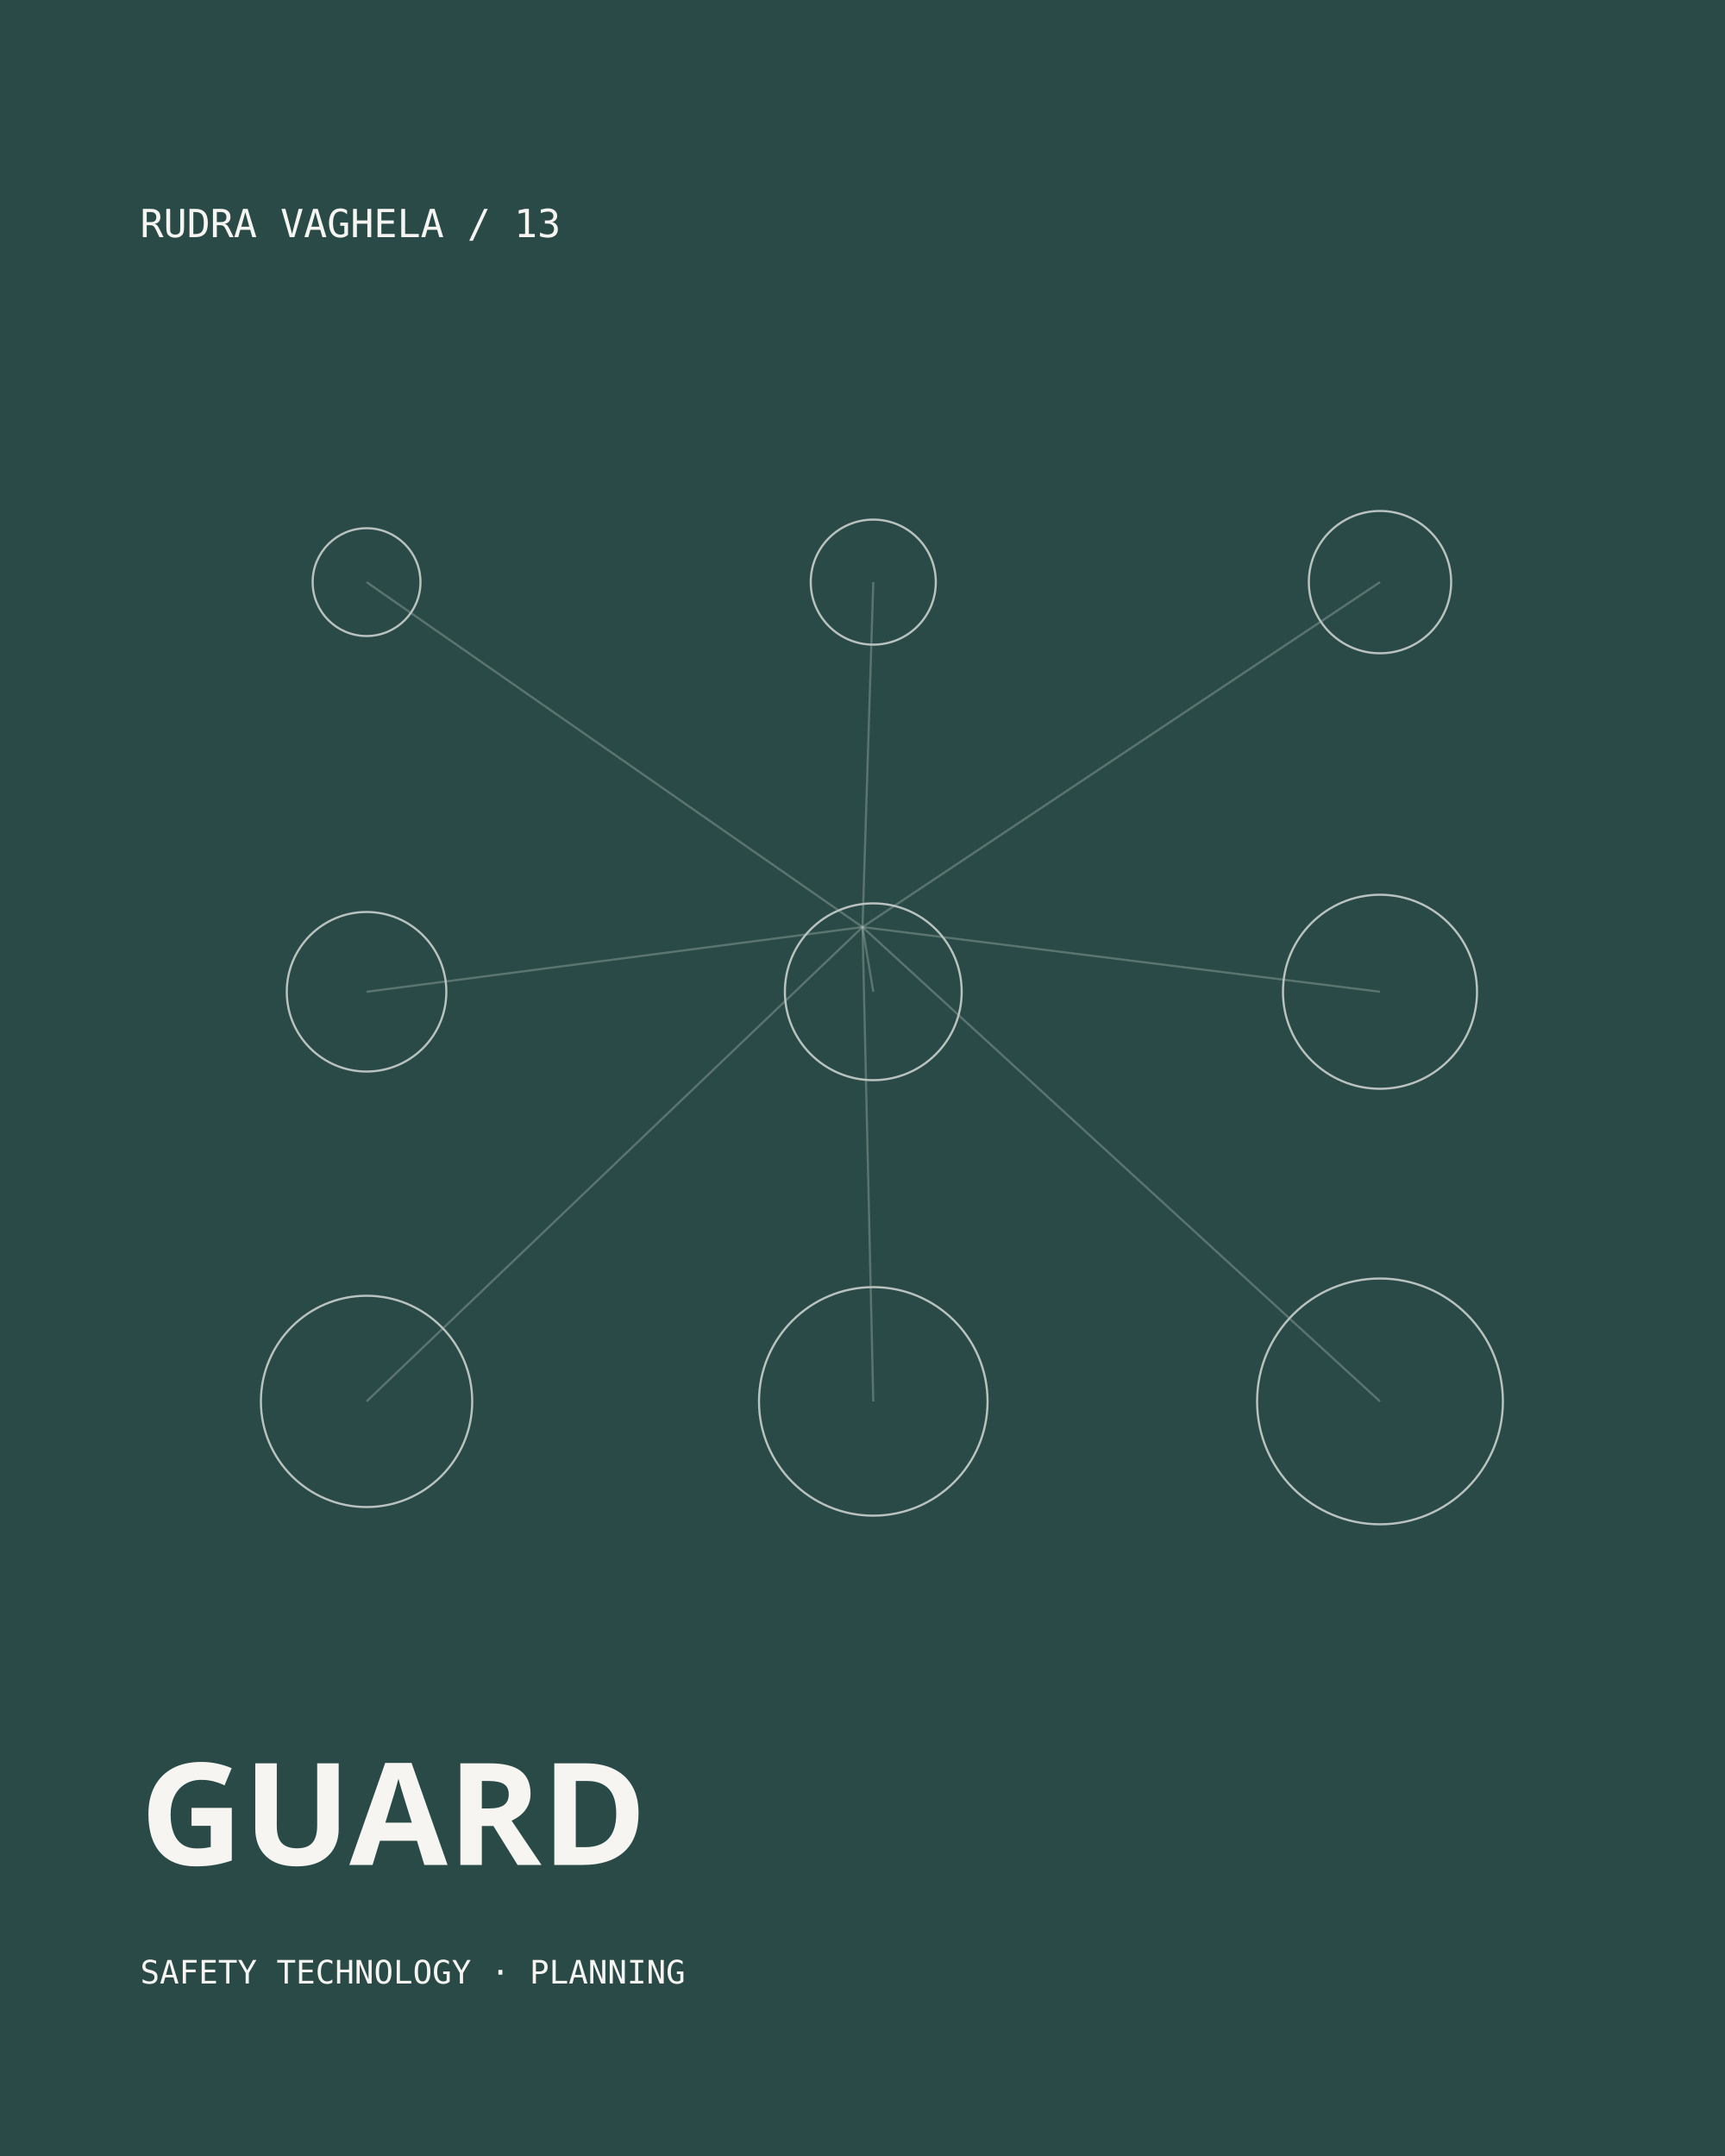
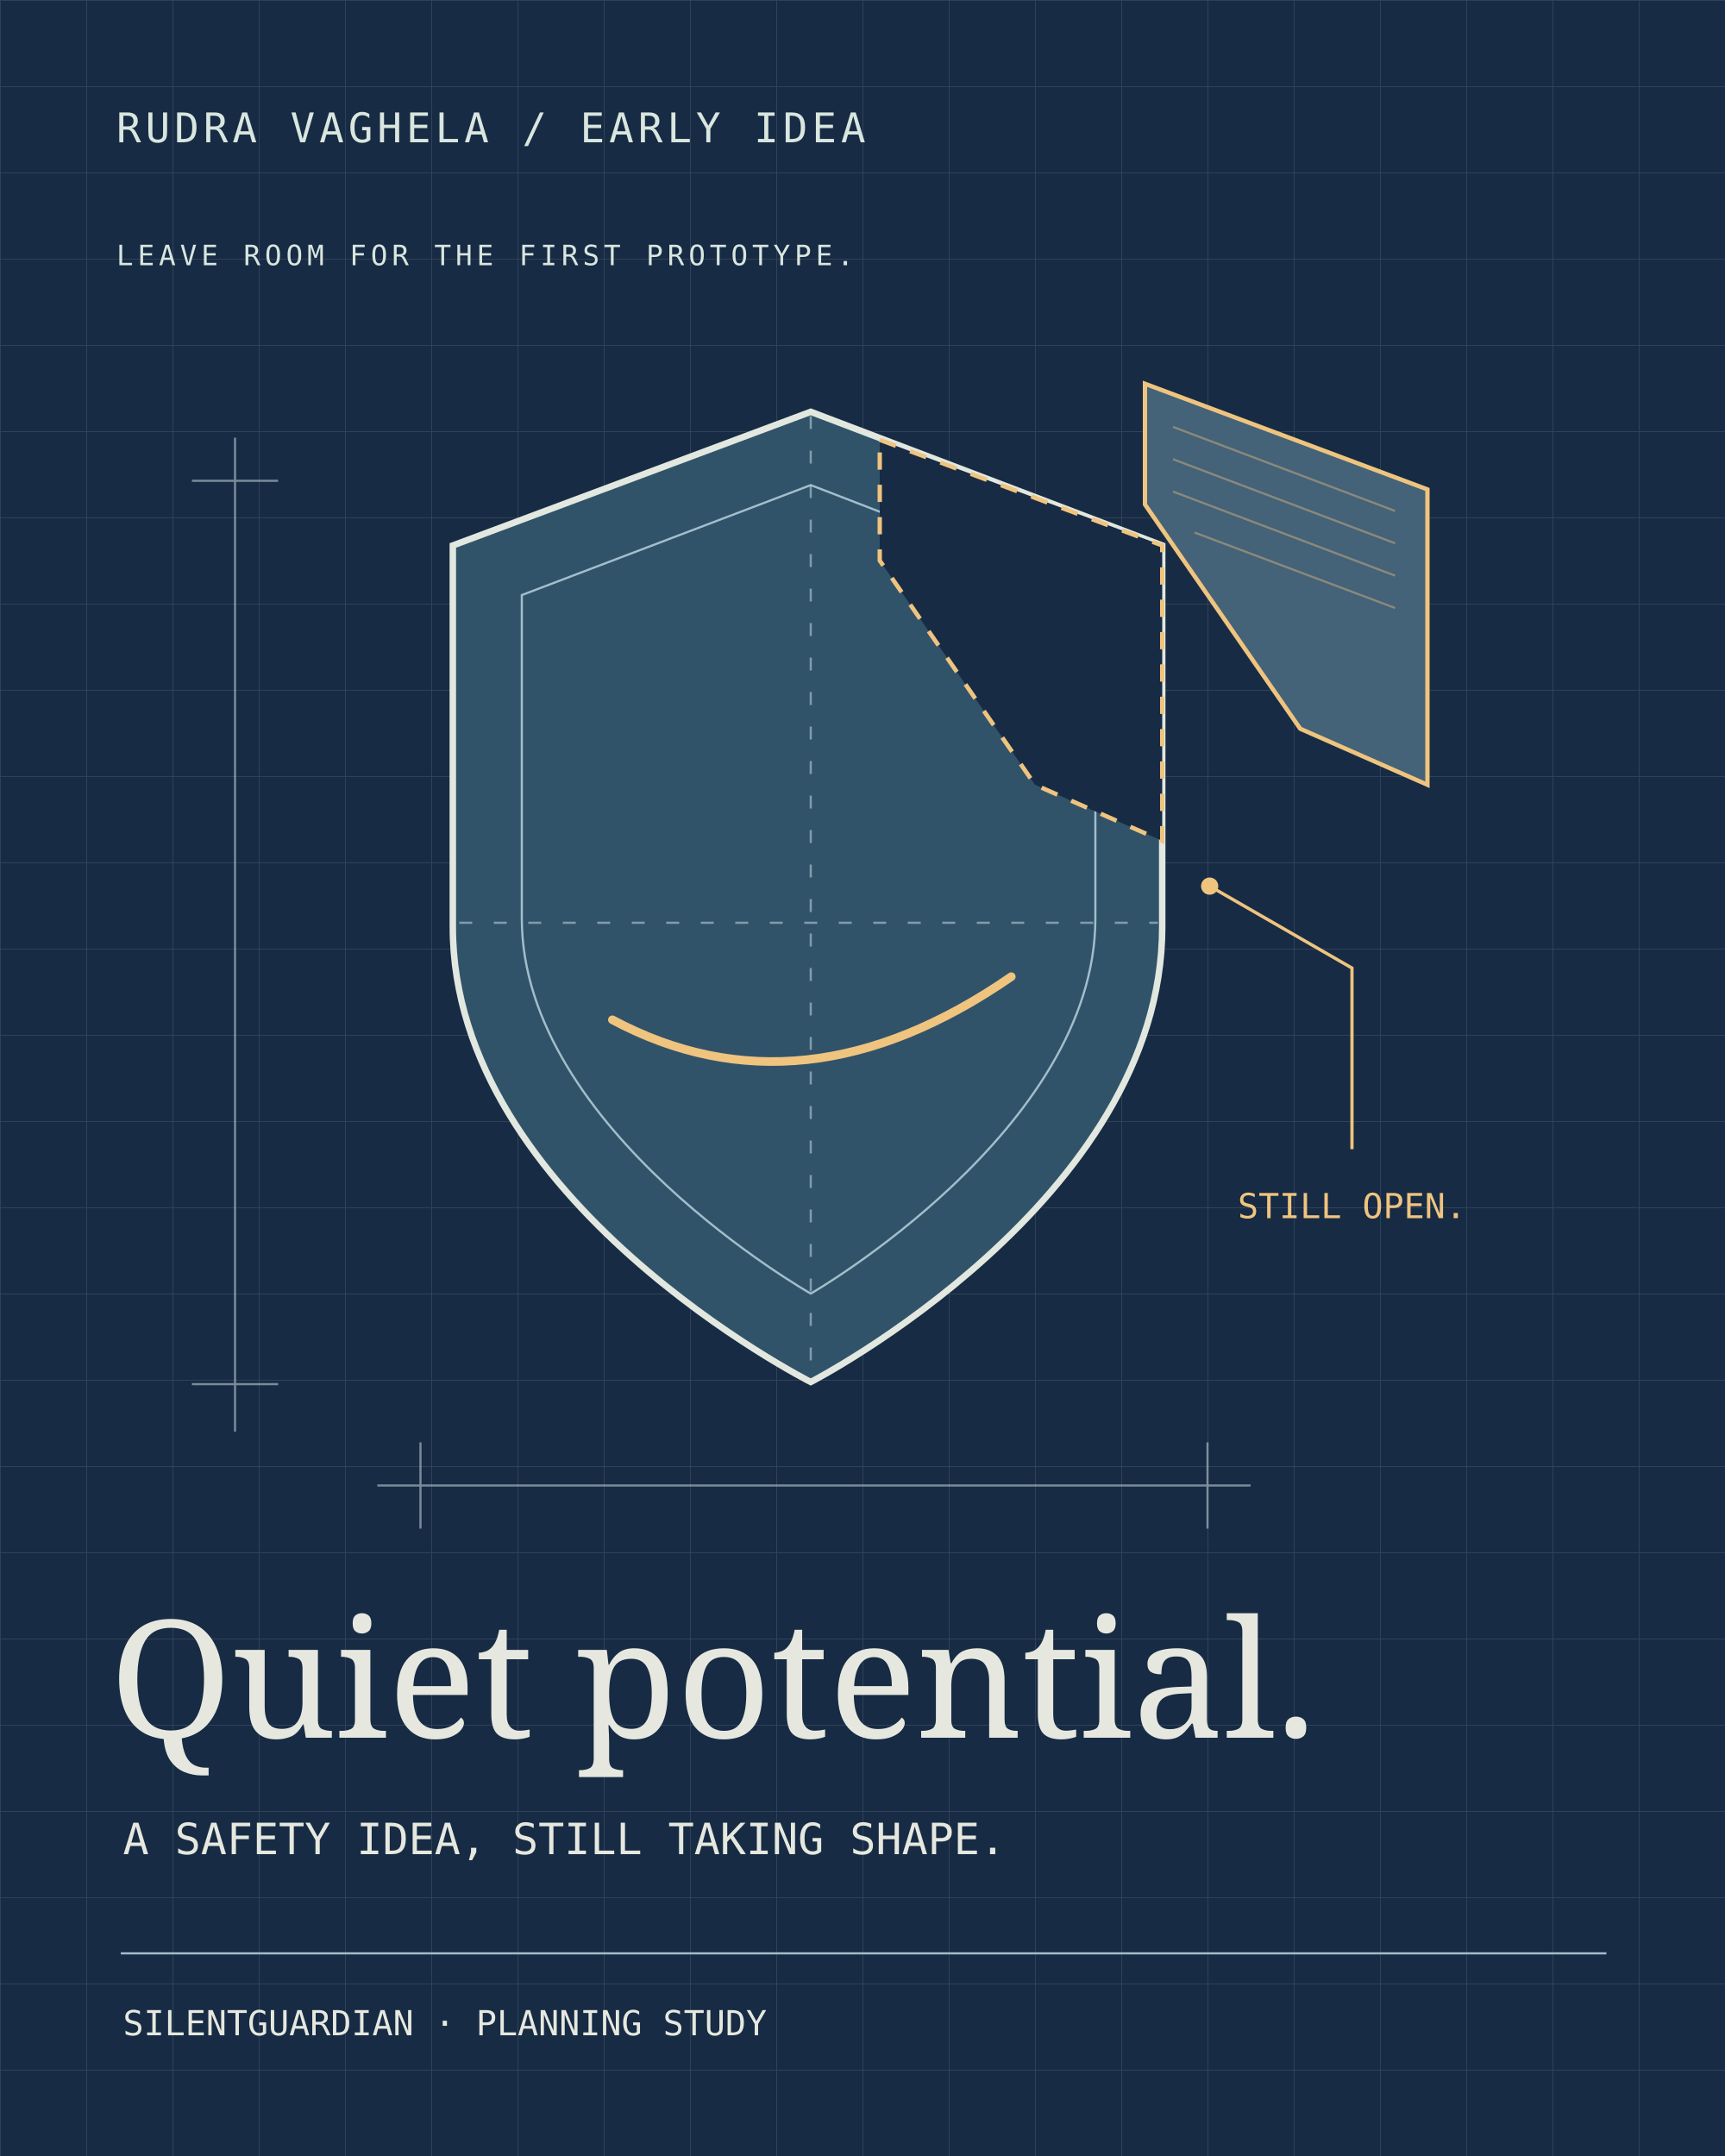
- <svg xmlns="http://www.w3.org/2000/svg" width="800" height="1000" viewBox="0 0 800 1000" style="color:#f6f5f2">
-   <rect width="800" height="1000" fill="#294a46" />
-   <g opacity=".7">
-     <circle cx="170" cy="270" r="25" fill="none" stroke="currentColor" />
-     <path d="M400 430L170 270" stroke="currentColor" opacity=".35" />
-     <circle cx="405" cy="270" r="29" fill="none" stroke="currentColor" />
-     <path d="M400 430L405 270" stroke="currentColor" opacity=".35" />
-     <circle cx="640" cy="270" r="33" fill="none" stroke="currentColor" />
-     <path d="M400 430L640 270" stroke="currentColor" opacity=".35" />
-     <circle cx="170" cy="460" r="37" fill="none" stroke="currentColor" />
-     <path d="M400 430L170 460" stroke="currentColor" opacity=".35" />
-     <circle cx="405" cy="460" r="41" fill="none" stroke="currentColor" />
-     <path d="M400 430L405 460" stroke="currentColor" opacity=".35" />
-     <circle cx="640" cy="460" r="45" fill="none" stroke="currentColor" />
-     <path d="M400 430L640 460" stroke="currentColor" opacity=".35" />
-     <circle cx="170" cy="650" r="49" fill="none" stroke="currentColor" />
-     <path d="M400 430L170 650" stroke="currentColor" opacity=".35" />
-     <circle cx="405" cy="650" r="53" fill="none" stroke="currentColor" />
-     <path d="M400 430L405 650" stroke="currentColor" opacity=".35" />
-     <circle cx="640" cy="650" r="57" fill="none" stroke="currentColor" />
-     <path d="M400 430L640 650" stroke="currentColor" opacity=".35" />
+ <svg xmlns="http://www.w3.org/2000/svg" width="800" height="1000" viewBox="0 0 800 1000" preserveAspectRatio="xMidYMid meet" data-background="#172b44">
+   <rect width="800" height="1000" fill="#172b44" />
+   <defs>
+     <pattern id="silentguardian-grid" width="40" height="40" patternUnits="userSpaceOnUse">
+       <path d="M40 0H0v40" fill="none" stroke="#c4d6dd" stroke-width=".7" opacity=".16" />
+     </pattern>
+   </defs>
+   <rect width="800" height="1000" fill="url(#silentguardian-grid)" />
+   <g fill="#d9e6df" font-family="monospace" font-size="19" letter-spacing="2">
+     <text x="54" y="66">RUDRA VAGHELA / EARLY IDEA</text>
+     <text x="54" y="123" font-size="13">LEAVE ROOM FOR THE FIRST PROTOTYPE.</text>
  </g>
-   <text x="65" y="110" fill="#f6f5f2" font-family="monospace" font-size="18">RUDRA VAGHELA / 13</text>
-   <text x="65" y="865" fill="#f6f5f2" font-family="sans-serif" font-size="66" font-weight="700">GUARD</text>
-   <text x="65" y="920" fill="#f6f5f2" font-family="monospace" font-size="15">SAFETY TECHNOLOGY · PLANNING</text>
+   <path d="M109 203v461m-20-441h40m-40 419h40M175 689h405m-385-20v40m365-40v40" fill="none" stroke="#b9cbd4" stroke-width="1" opacity=".6" />
+   <path d="m210 253 166-62 163 62v177c0 127-163 211-163 211S210 557 210 430Z" fill="#31536a" stroke="#e2e8df" stroke-width="3" />
+   <path d="m242 276 134-51 132 51v150c0 98-132 174-132 174S242 524 242 426Z" fill="none" stroke="#a2becb" stroke-width="1" />
+   <path d="M376 193v447m-163-212h324" stroke="#b9cbd4" stroke-width="1" stroke-dasharray="6 10" opacity=".6" />
+   <path d="m408 204 131 49v137l-59-26-72-104Z" fill="#172b44" />
+   <path class="art-guardian-seam" d="m408 204 131 49v137l-59-26-72-104Z" fill="none" stroke="#efc47f" stroke-width="2" stroke-dasharray="8 7" />
+   <g class="art-guardian-piece">
+     <path d="m531 178 131 49v137l-59-26-72-104Z" fill="#446278" stroke="#efc47f" stroke-width="2" />
+     <path d="m544 198 103 39m-103-24 103 39m-103-24 103 39m-93-20 93 35" stroke="#efc47f" opacity=".4" stroke-width="1" />
+   </g>
+   <path d="m561 411 66 38v84" fill="none" stroke="#efc47f" stroke-width="1.5" />
+   <circle cx="561" cy="411" r="4" fill="#efc47f" />
+   <text x="574" y="565" fill="#efc47f" font-family="monospace" font-size="16">STILL OPEN.</text>
+   <path class="art-guardian-pencil" d="M284 473q88 47 185-20" fill="none" stroke="#efc47f" stroke-width="4" stroke-linecap="round" />
+   <g fill="#e6e8df">
+     <text x="51" y="806" font-family="Georgia,serif" font-size="76">Quiet potential.</text>
+     <text x="57" y="860" font-family="monospace" font-size="20">A SAFETY IDEA, STILL TAKING SHAPE.</text>
+     <path d="M56 906h689" stroke="#a2becb" />
+     <text x="57" y="944" font-family="monospace" font-size="16">SILENTGUARDIAN · PLANNING STUDY</text>
+   </g>
</svg>
